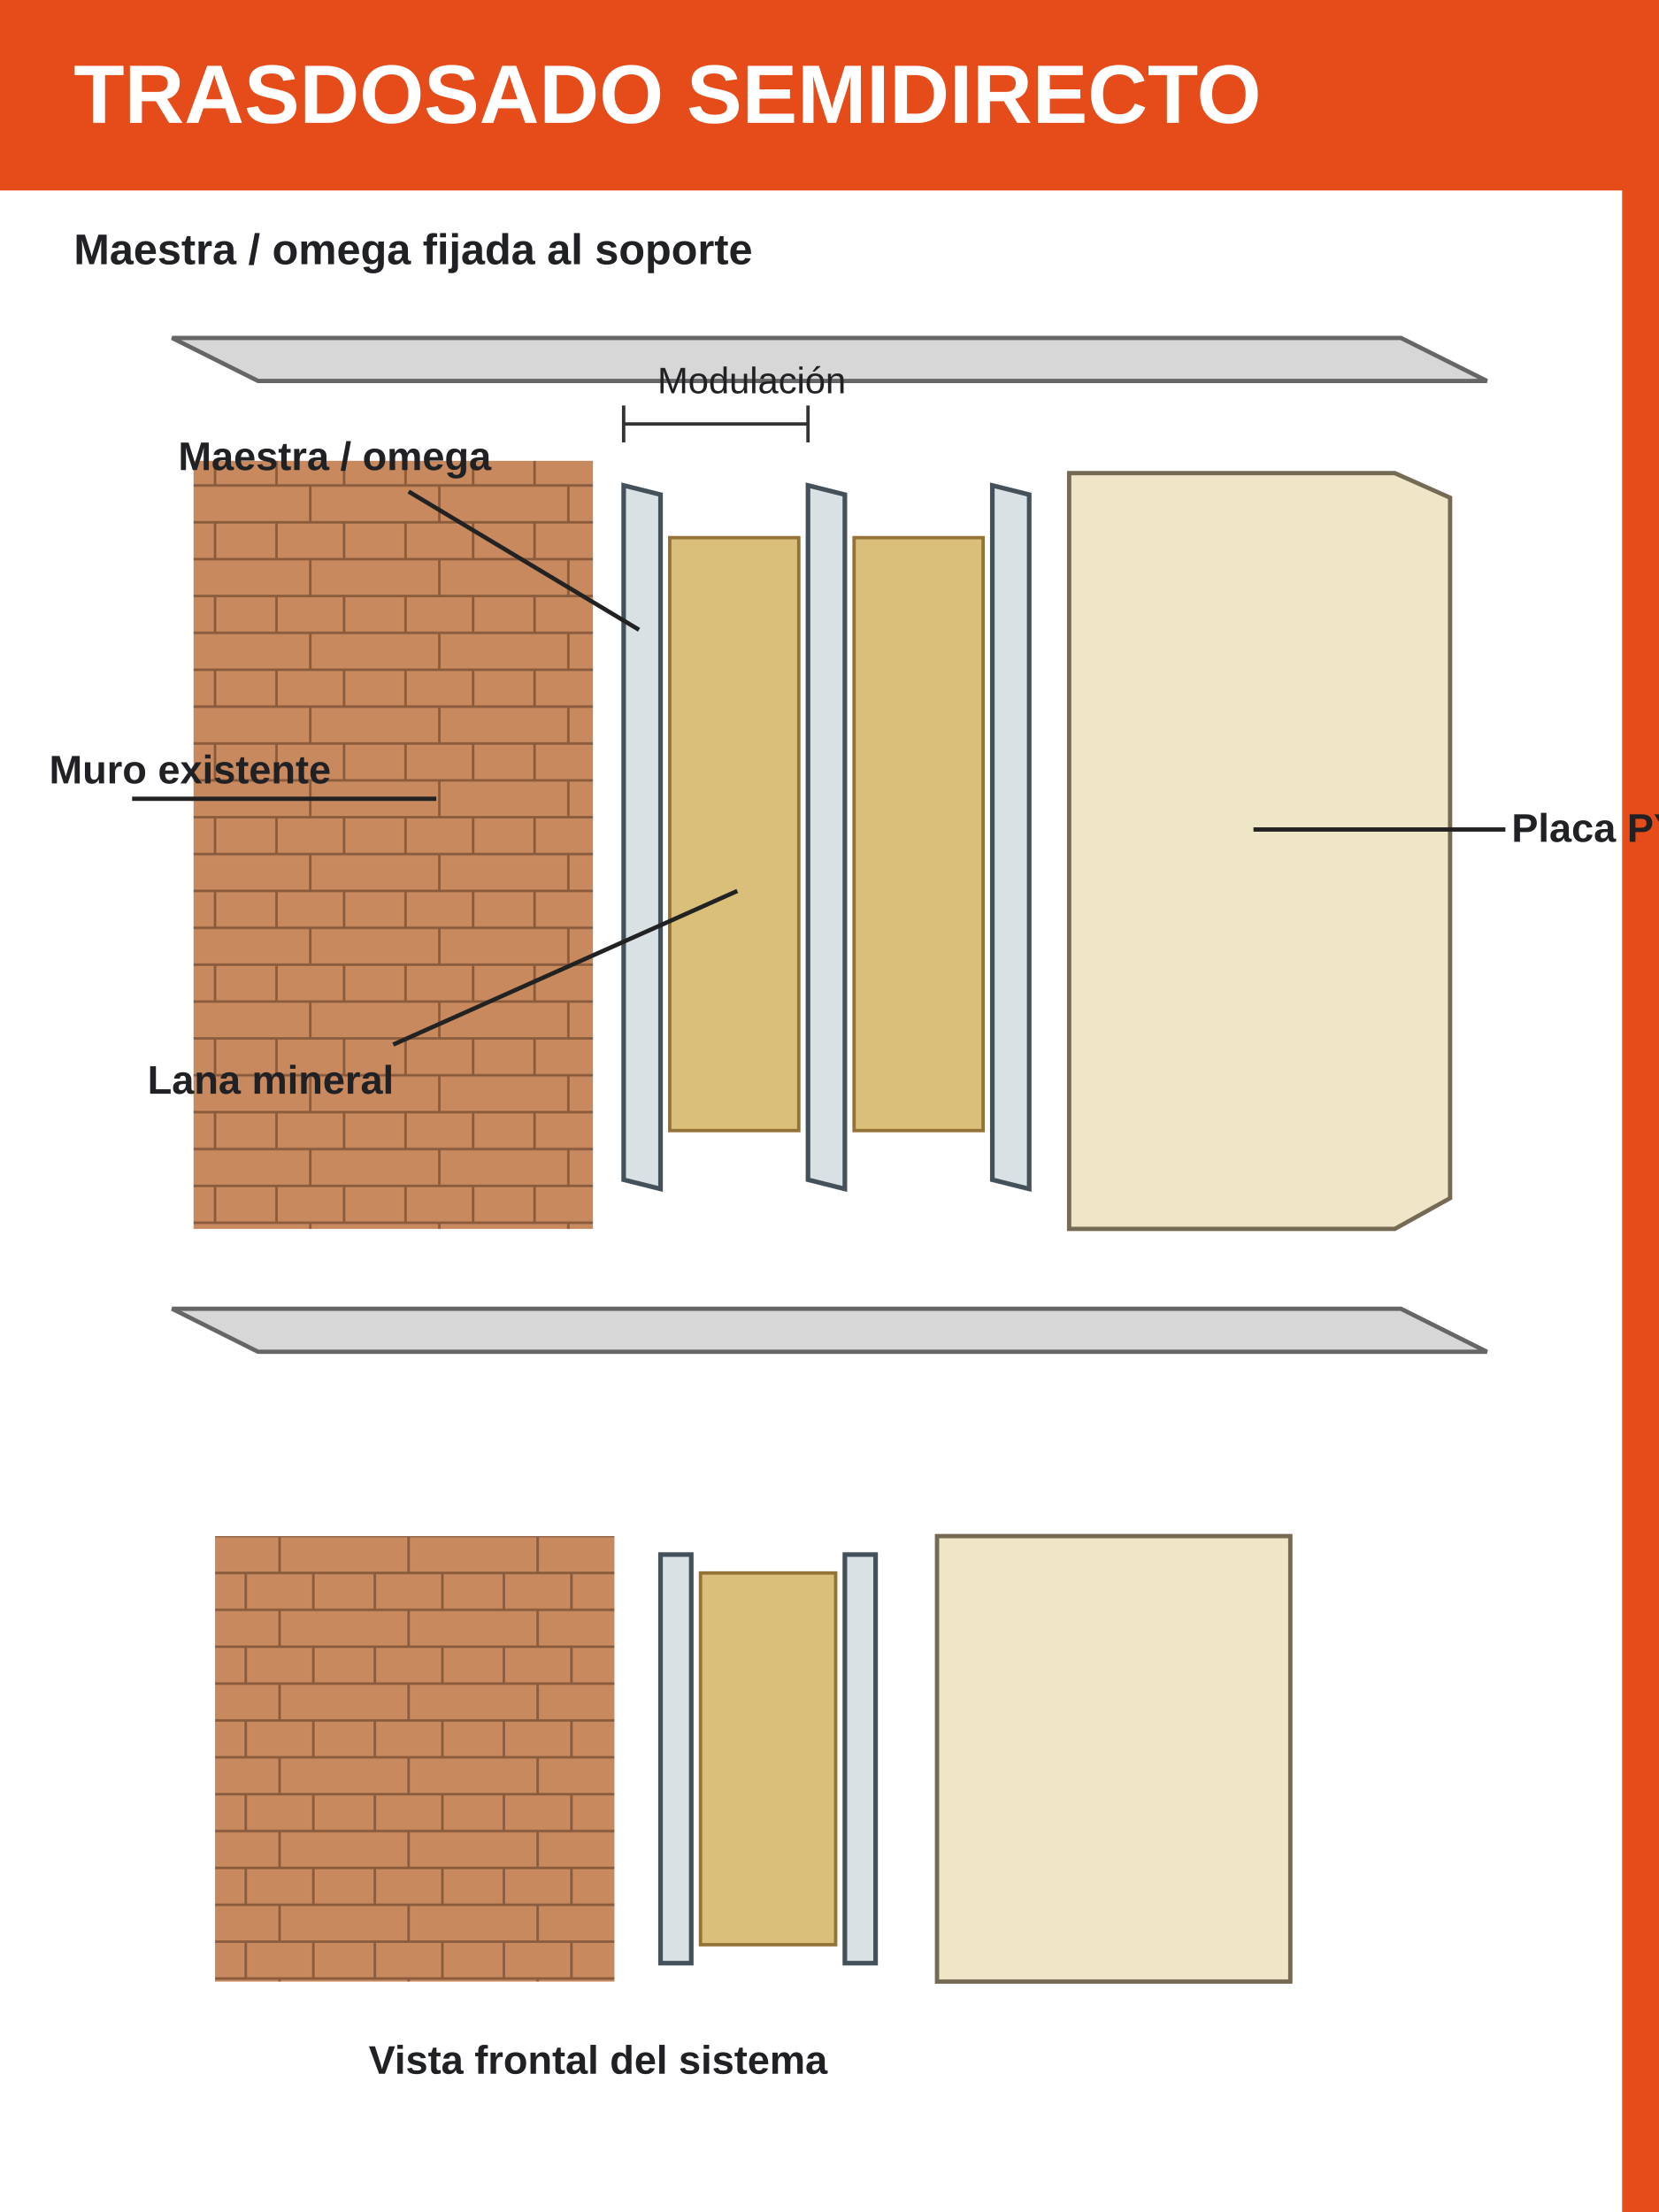
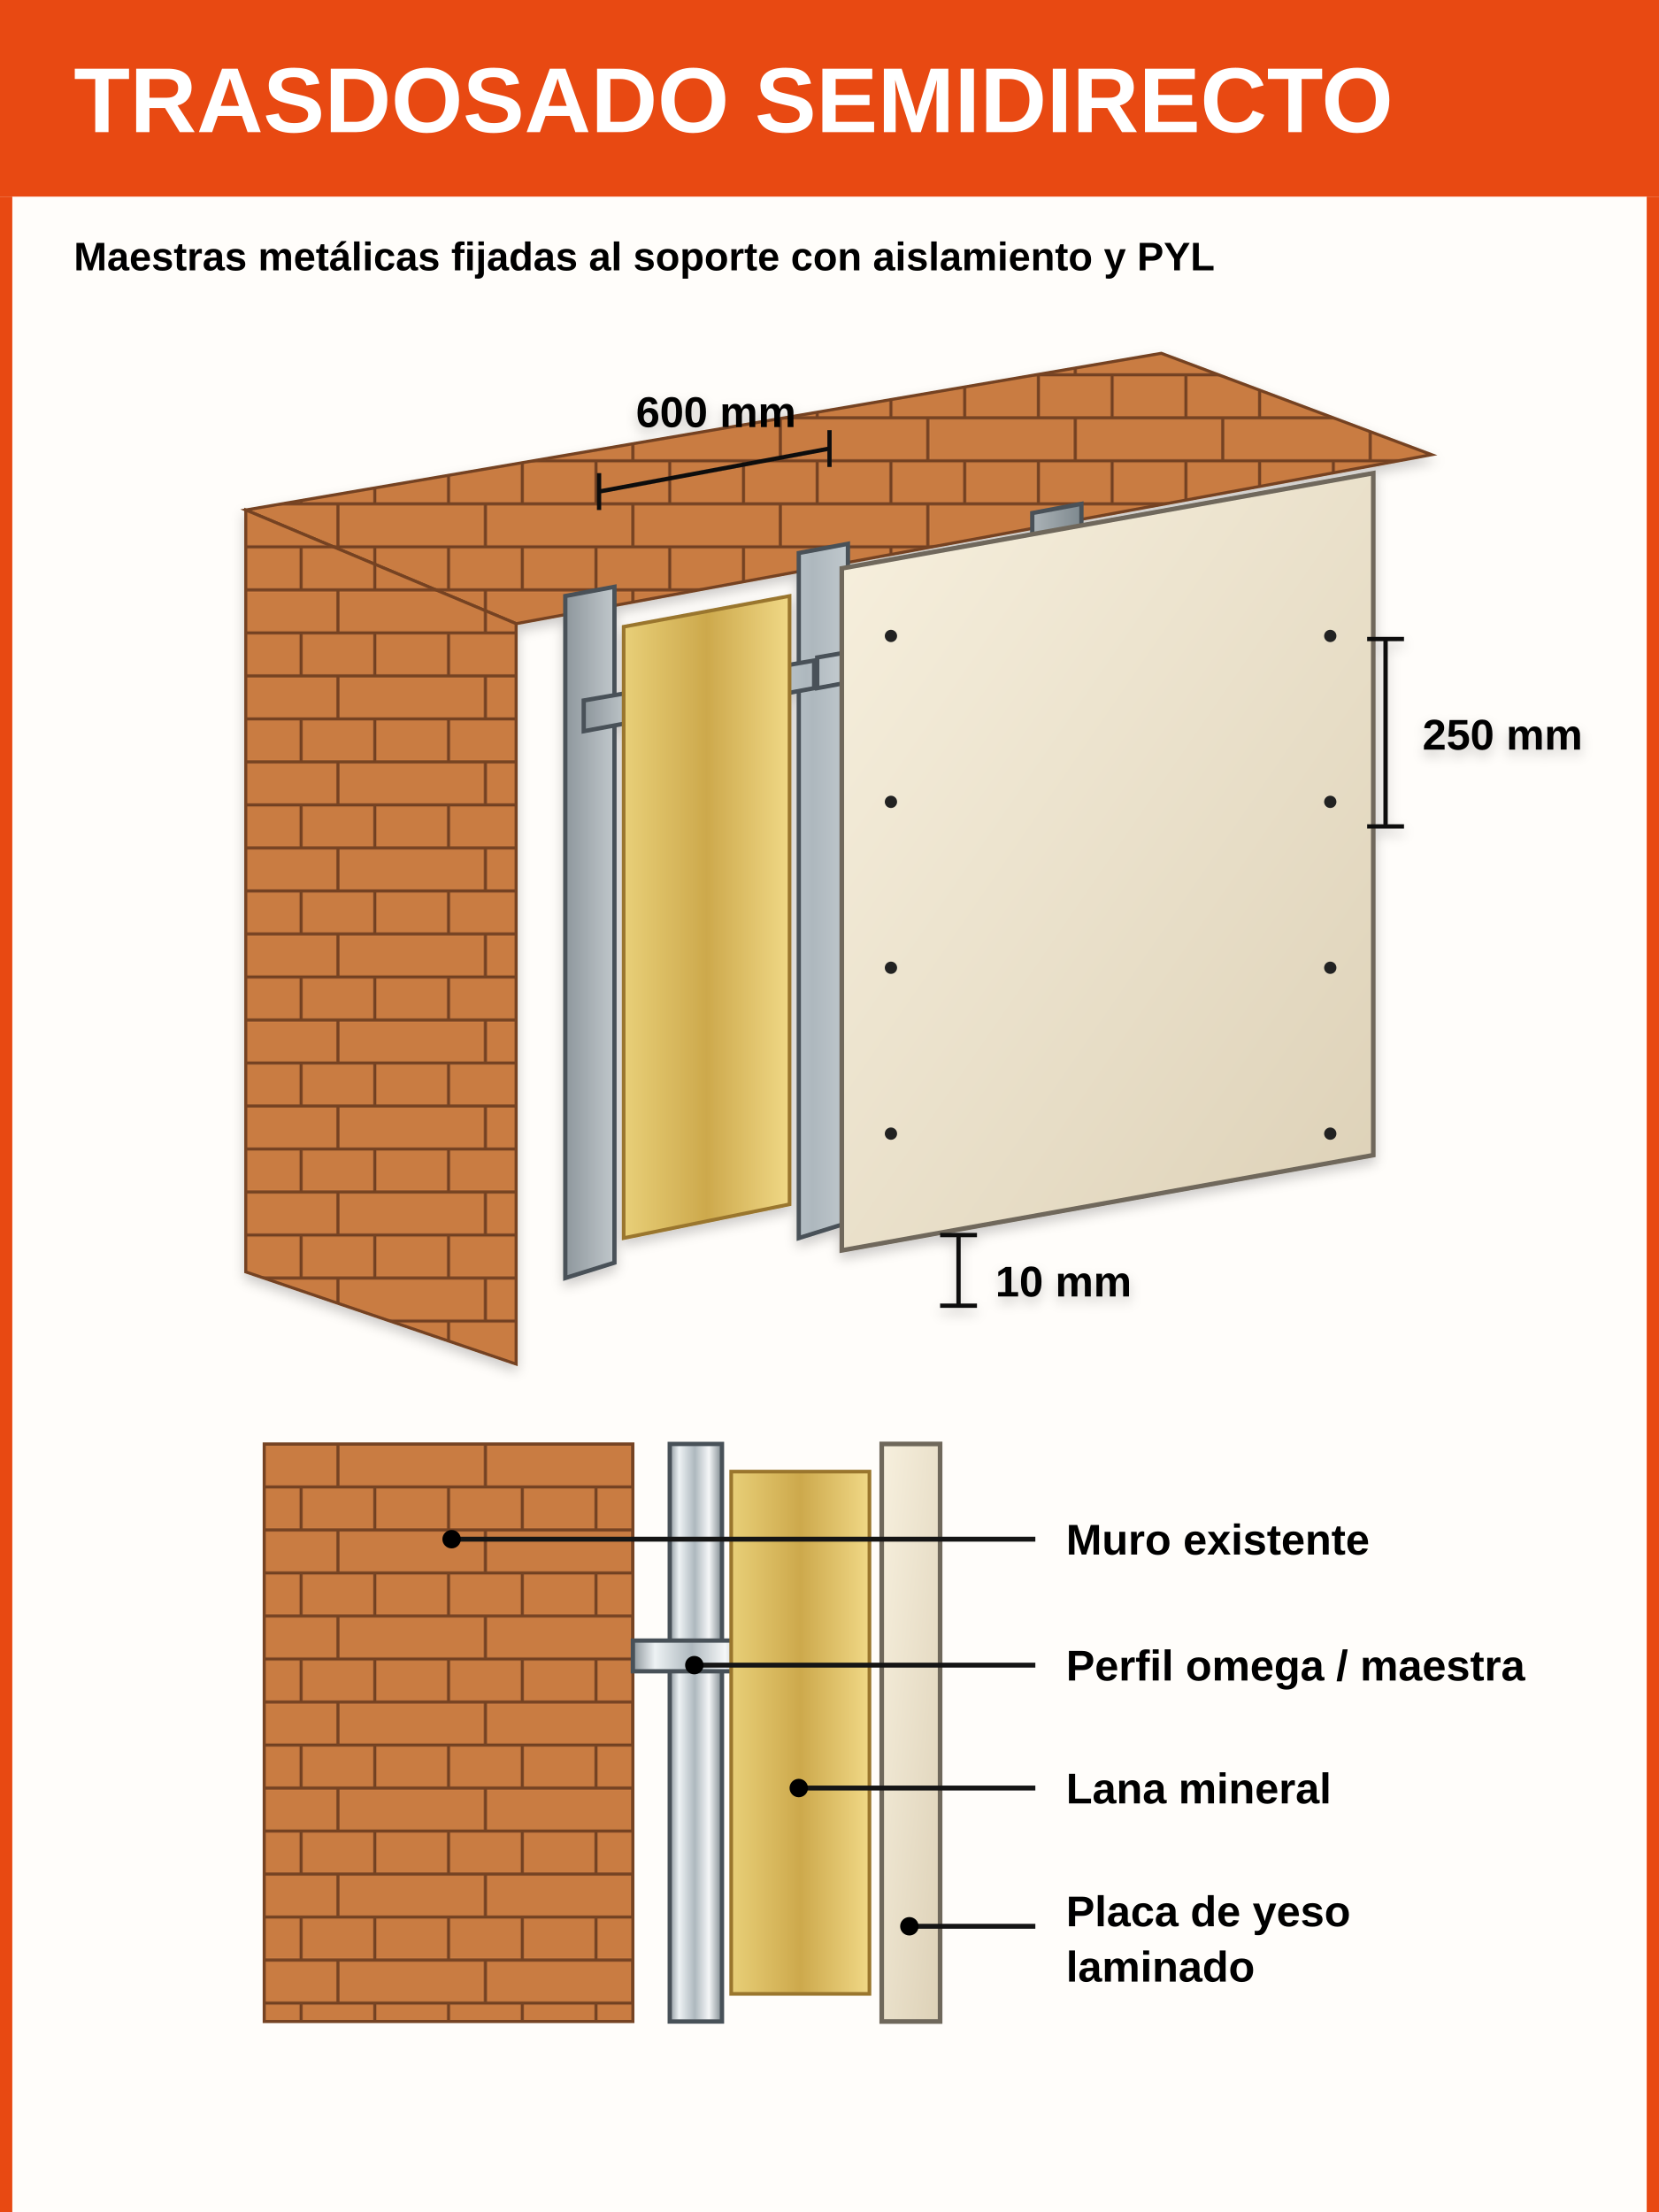
<svg xmlns="http://www.w3.org/2000/svg" viewBox="0 0 540 720">
+   <defs>
+     <linearGradient id="metal" x1="0" x2="1">
+       <stop offset="0" stop-color="#8d969c" />
+       <stop offset=".18" stop-color="#edf2f4" />
+       <stop offset=".48" stop-color="#aeb8be" />
+       <stop offset=".75" stop-color="#f5f7f8" />
+       <stop offset="1" stop-color="#7d888e" />
+     </linearGradient>
+     <linearGradient id="board" x1="0" y1="0" x2="1" y2="1">
+       <stop stop-color="#f7f0de" />
+       <stop offset="1" stop-color="#ddd1b7" />
+     </linearGradient>
+     <linearGradient id="wool" x1="0" x2="1">
+       <stop stop-color="#e8cf78" />
+       <stop offset=".5" stop-color="#cda94c" />
+       <stop offset="1" stop-color="#f0d886" />
+     </linearGradient>
+     <pattern id="brick" width="48" height="28" patternUnits="userSpaceOnUse">
+       <rect width="48" height="28" fill="#c97c42" />
+       <path d="M0 0H48M0 14H48M0 28H48M24 0V14M12 14V28M36 14V28" stroke="#754323" stroke-width="1" />
+     </pattern>
+     <pattern id="conc" width="34" height="34" patternUnits="userSpaceOnUse">
+       <rect width="34" height="34" fill="#b9b9b6" />
+       <circle cx="7" cy="8" r="1.4" fill="#858581" />
+       <circle cx="25" cy="15" r="1" fill="#8f8f8b" />
+       <circle cx="13" cy="27" r=".9" fill="#777" />
+     </pattern>
+     <filter id="shadow">
+       <feDropShadow dx="0" dy="2" stdDeviation="2" flood-opacity=".2" />
+     </filter>
+   </defs>
  <style>
- text{font-family:Arial,Helvetica,sans-serif;fill:#202124}.title{font-size:27px;font-weight:800;fill:#fff}.sub{font-size:14px;font-weight:700}.lab{font-size:13px;font-weight:700}.dim{font-size:12px}.call{stroke:#222;stroke-width:1.4;fill:none}.metal{fill:#d9e1e5;stroke:#44515a;stroke-width:1.5}.metal2{fill:#bfcbd1;stroke:#44515a;stroke-width:1.3}.board{fill:#efe5c7;stroke:#756b55;stroke-width:1.4}.wool{fill:#d9bf7a;stroke:#957338;stroke-width:1.1}.slab{fill:#d7d7d7;stroke:#666;stroke-width:1.4}.brick{fill:#c8895e;stroke:#7c563d;stroke-width:1}.adh{fill:#bababa;stroke:#777;stroke-width:1}.edge{stroke:#d84b24;stroke-width:3}.screw{fill:#333}.diml{stroke:#333;stroke-width:1.1;fill:none}</style>
-   <defs>
-     <pattern id="bp" width="42" height="24" patternUnits="userSpaceOnUse">
-       <rect width="42" height="24" fill="#c8895e" />
-       <path d="M0 0h42M0 24h42M0 12h42M21 0v12M10 12v12M32 12v12" stroke="#8a5b3d" stroke-width=".8" />
-     </pattern>
-   </defs>
-   <rect width="540" height="720" fill="#fff" />
-   <rect x="0" y="0" width="540" height="62" fill="#e64b1a" />
-   <rect x="528" y="0" width="12" height="720" fill="#e64b1a" />
-   <text class="title" x="24" y="40">TRASDOSADO SEMIDIRECTO</text>
-   <text class="sub" x="24" y="86">Maestra / omega fijada al soporte</text>
-   <g transform="translate(38 110)">
-     <path class="slab" d="M18 0h400l28 14H46z" />
-     <path class="slab" d="M18 316h400l28 14H46z" />
-     <path fill="url(#bp)" d="M25 40h130v250H25z" />
-     <path class="metal" d="M165 48l12 3v226l-12-3zM225 48l12 3v226l-12-3zM285 48l12 3v226l-12-3z" />
-     <path class="wool" d="M180 65h42v193h-42zM240 65h42v193h-42z" />
-     <path class="board" d="M310 44h106l18 8v228l-18 10H310z" />
-     <path class="call" d="M104 150L5 150" />
-     <text class="lab" x="-22" y="145">Muro existente</text>
-     <path class="call" d="M170 95L95 50" />
-     <text class="lab" x="20" y="43">Maestra / omega</text>
-     <path class="call" d="M202 180L90 230" />
-     <text class="lab" x="10" y="246">Lana mineral</text>
-     <path class="call" d="M370 160h82" />
-     <text class="lab" x="454" y="164">Placa PYL</text>
-     <path class="diml" d="M165 28h60M165 22v12M225 22v12" />
-     <text class="dim" x="176" y="18">Modulación</text>
+ .t{font-family:Arial,Helvetica,sans-serif;fill:#181818}.ttl{font:800 30px Arial,Helvetica,sans-serif;fill:#fff}.sub{font:700 13px Arial,Helvetica,sans-serif}.lab{font:700 14px Arial,Helvetica,sans-serif}.small{font:12px Arial,Helvetica,sans-serif}.lead{stroke:#151515;stroke-width:1.6;fill:none}.dim{stroke:#111;stroke-width:1.4;fill:none}.steel{fill:url(#metal);stroke:#485158;stroke-width:1.4}.pyl{fill:url(#board);stroke:#6f685b;stroke-width:1.5}.ins{fill:url(#wool);stroke:#9a762d;stroke-width:1.2}.screw{fill:#222}.orange{fill:#e84912}.outline{stroke:#333;stroke-width:1.3;fill:none}
+ </style>
+   <rect width="540" height="720" fill="#fffdfa" />
+   <rect class="orange" width="540" height="64" />
+   <rect x="536" y="64" width="4" height="656" fill="#e84912" />
+   <rect x="0" y="64" width="4" height="656" fill="#e84912" />
+   <text class="ttl" x="24" y="43">TRASDOSADO SEMIDIRECTO</text>
+   <text class="sub" x="24" y="88">Maestras metálicas fijadas al soporte con aislamiento y PYL</text>
+   <g transform="translate(38 108)" filter="url(#shadow)">
+     <path d="M42 58L340 7l88 33-298 55z" fill="url(#brick)" stroke="#754323" />
+     <path d="M42 58v248l88 30V95z" fill="url(#brick)" stroke="#754323" />
+     <path class="steel" d="M146 86l16-3v220l-16 5zM222 72l16-3v221l-16 5zM298 59l16-3v221l-16 5z" />
+     <path class="steel" d="M152 120l75-13v9l-75 14zM228 106l75-13v9l-75 14z" />
+     <path class="ins" d="M165 96l54-10v198l-54 11z" />
+     <path class="pyl" d="M236 77l173-31v222l-173 31z" />
+     <circle class="screw" cx="252" cy="99" r="2" />
+     <circle class="screw" cx="252" cy="153" r="2" />
+     <circle class="screw" cx="252" cy="207" r="2" />
+     <circle class="screw" cx="252" cy="261" r="2" />
+     <circle class="screw" cx="395" cy="99" r="2" />
+     <circle class="screw" cx="395" cy="153" r="2" />
+     <circle class="screw" cx="395" cy="207" r="2" />
+     <circle class="screw" cx="395" cy="261" r="2" />
+     <path class="dim" d="M157 52L232 38M157 46v12M232 32v12" />
+     <text class="lab" x="169" y="31">600 mm</text>
+     <path class="dim" d="M413 100v61m-6-61h12m-12 61h12" />
+     <text class="lab" x="425" y="136">250 mm</text>
+     <path class="dim" d="M274 294v23m-6-23h12m-12 23h12" />
+     <text class="lab" x="286" y="314">10 mm</text>
  </g>
-   <g transform="translate(70 500)">
-     <rect fill="url(#bp)" x="0" y="0" width="130" height="145" />
-     <path class="metal" d="M145 6h10v133h-10zM205 6h10v133h-10z" />
-     <rect class="wool" x="158" y="12" width="44" height="121" />
-     <rect class="board" x="235" y="0" width="115" height="145" />
-     <text class="lab" x="50" y="175">Vista frontal del sistema</text>
+   <g transform="translate(86 470)">
+     <rect width="120" height="188" fill="url(#brick)" stroke="#754323" />
+     <rect class="steel" x="132" y="0" width="17" height="188" />
+     <path class="steel" d="M120 64h40v10h-40z" />
+     <rect class="ins" x="152" y="9" width="45" height="170" />
+     <rect class="pyl" x="201" width="19" height="188" />
+     <path class="lead" d="M61 31h190" />
+     <circle cx="61" cy="31" r="3" />
+     <text class="lab" x="261" y="36">Muro existente</text>
+     <path class="lead" d="M140 72h111" />
+     <circle cx="140" cy="72" r="3" />
+     <text class="lab" x="261" y="77">Perfil omega / maestra</text>
+     <path class="lead" d="M174 112h77" />
+     <circle cx="174" cy="112" r="3" />
+     <text class="lab" x="261" y="117">Lana mineral</text>
+     <path class="lead" d="M210 157h41" />
+     <circle cx="210" cy="157" r="3" />
+     <text class="lab" x="261" y="157">Placa de yeso</text>
+     <text class="lab" x="261" y="175">laminado</text>
  </g>
</svg>
